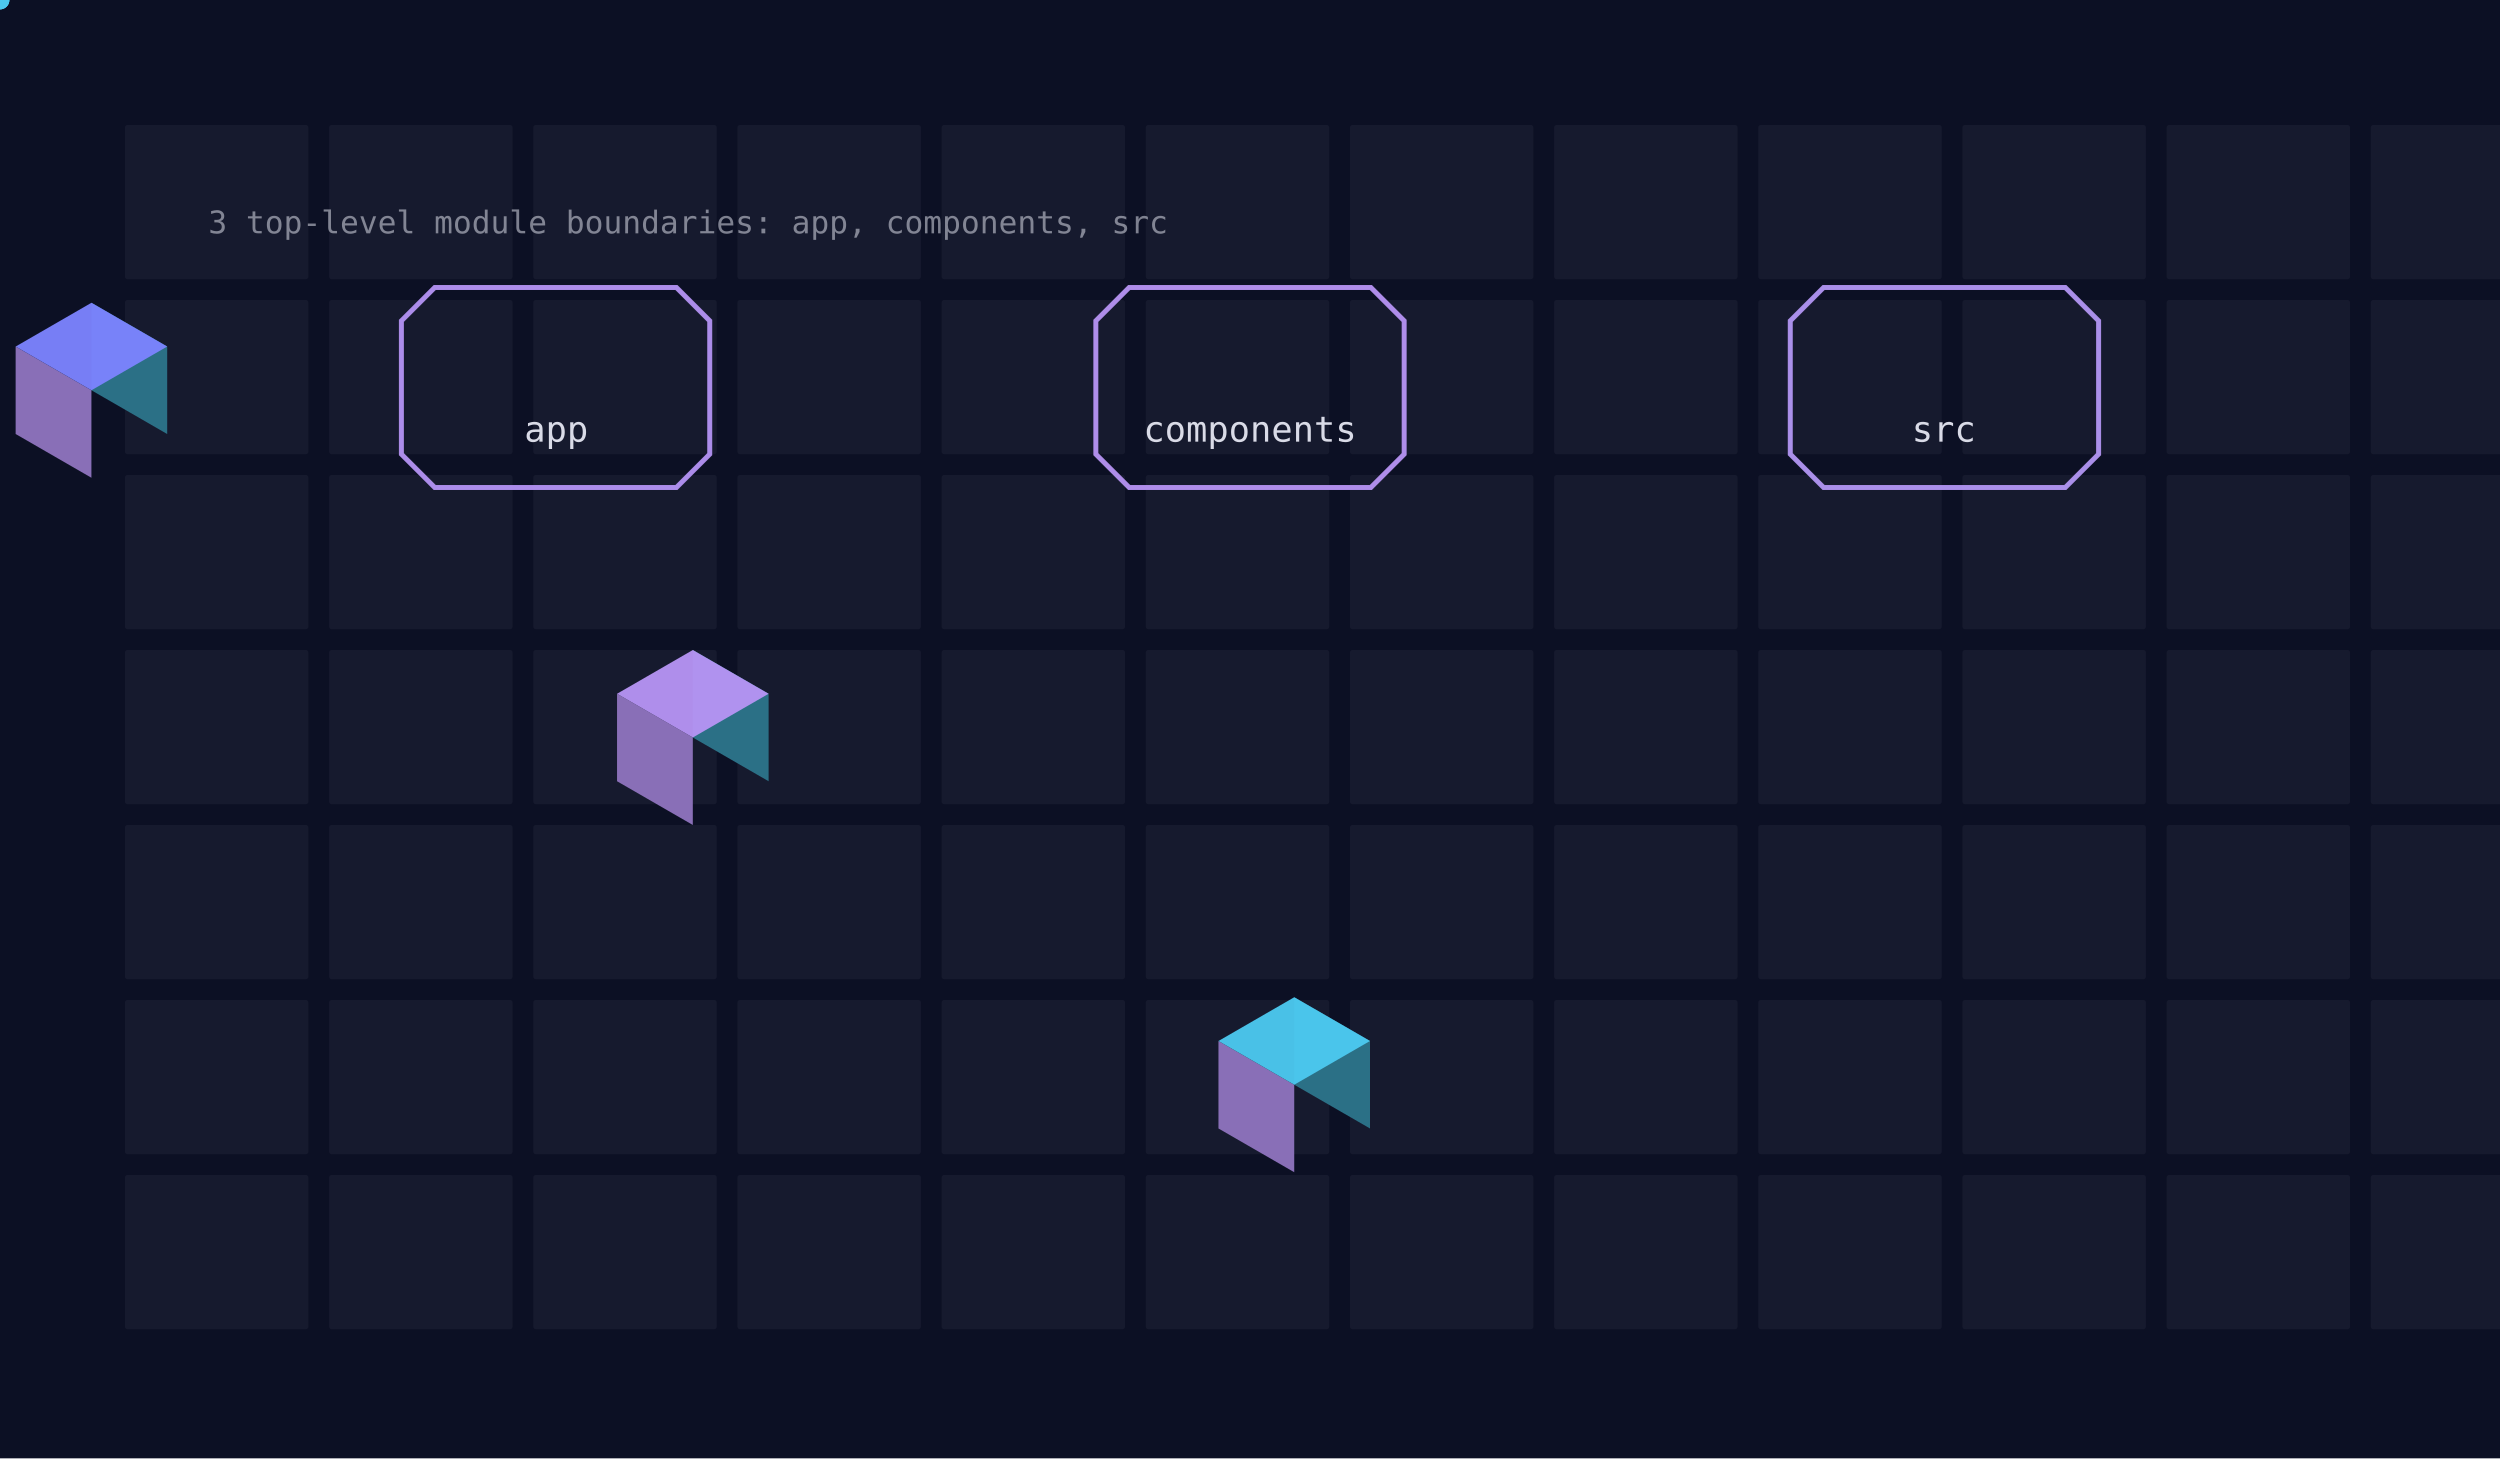
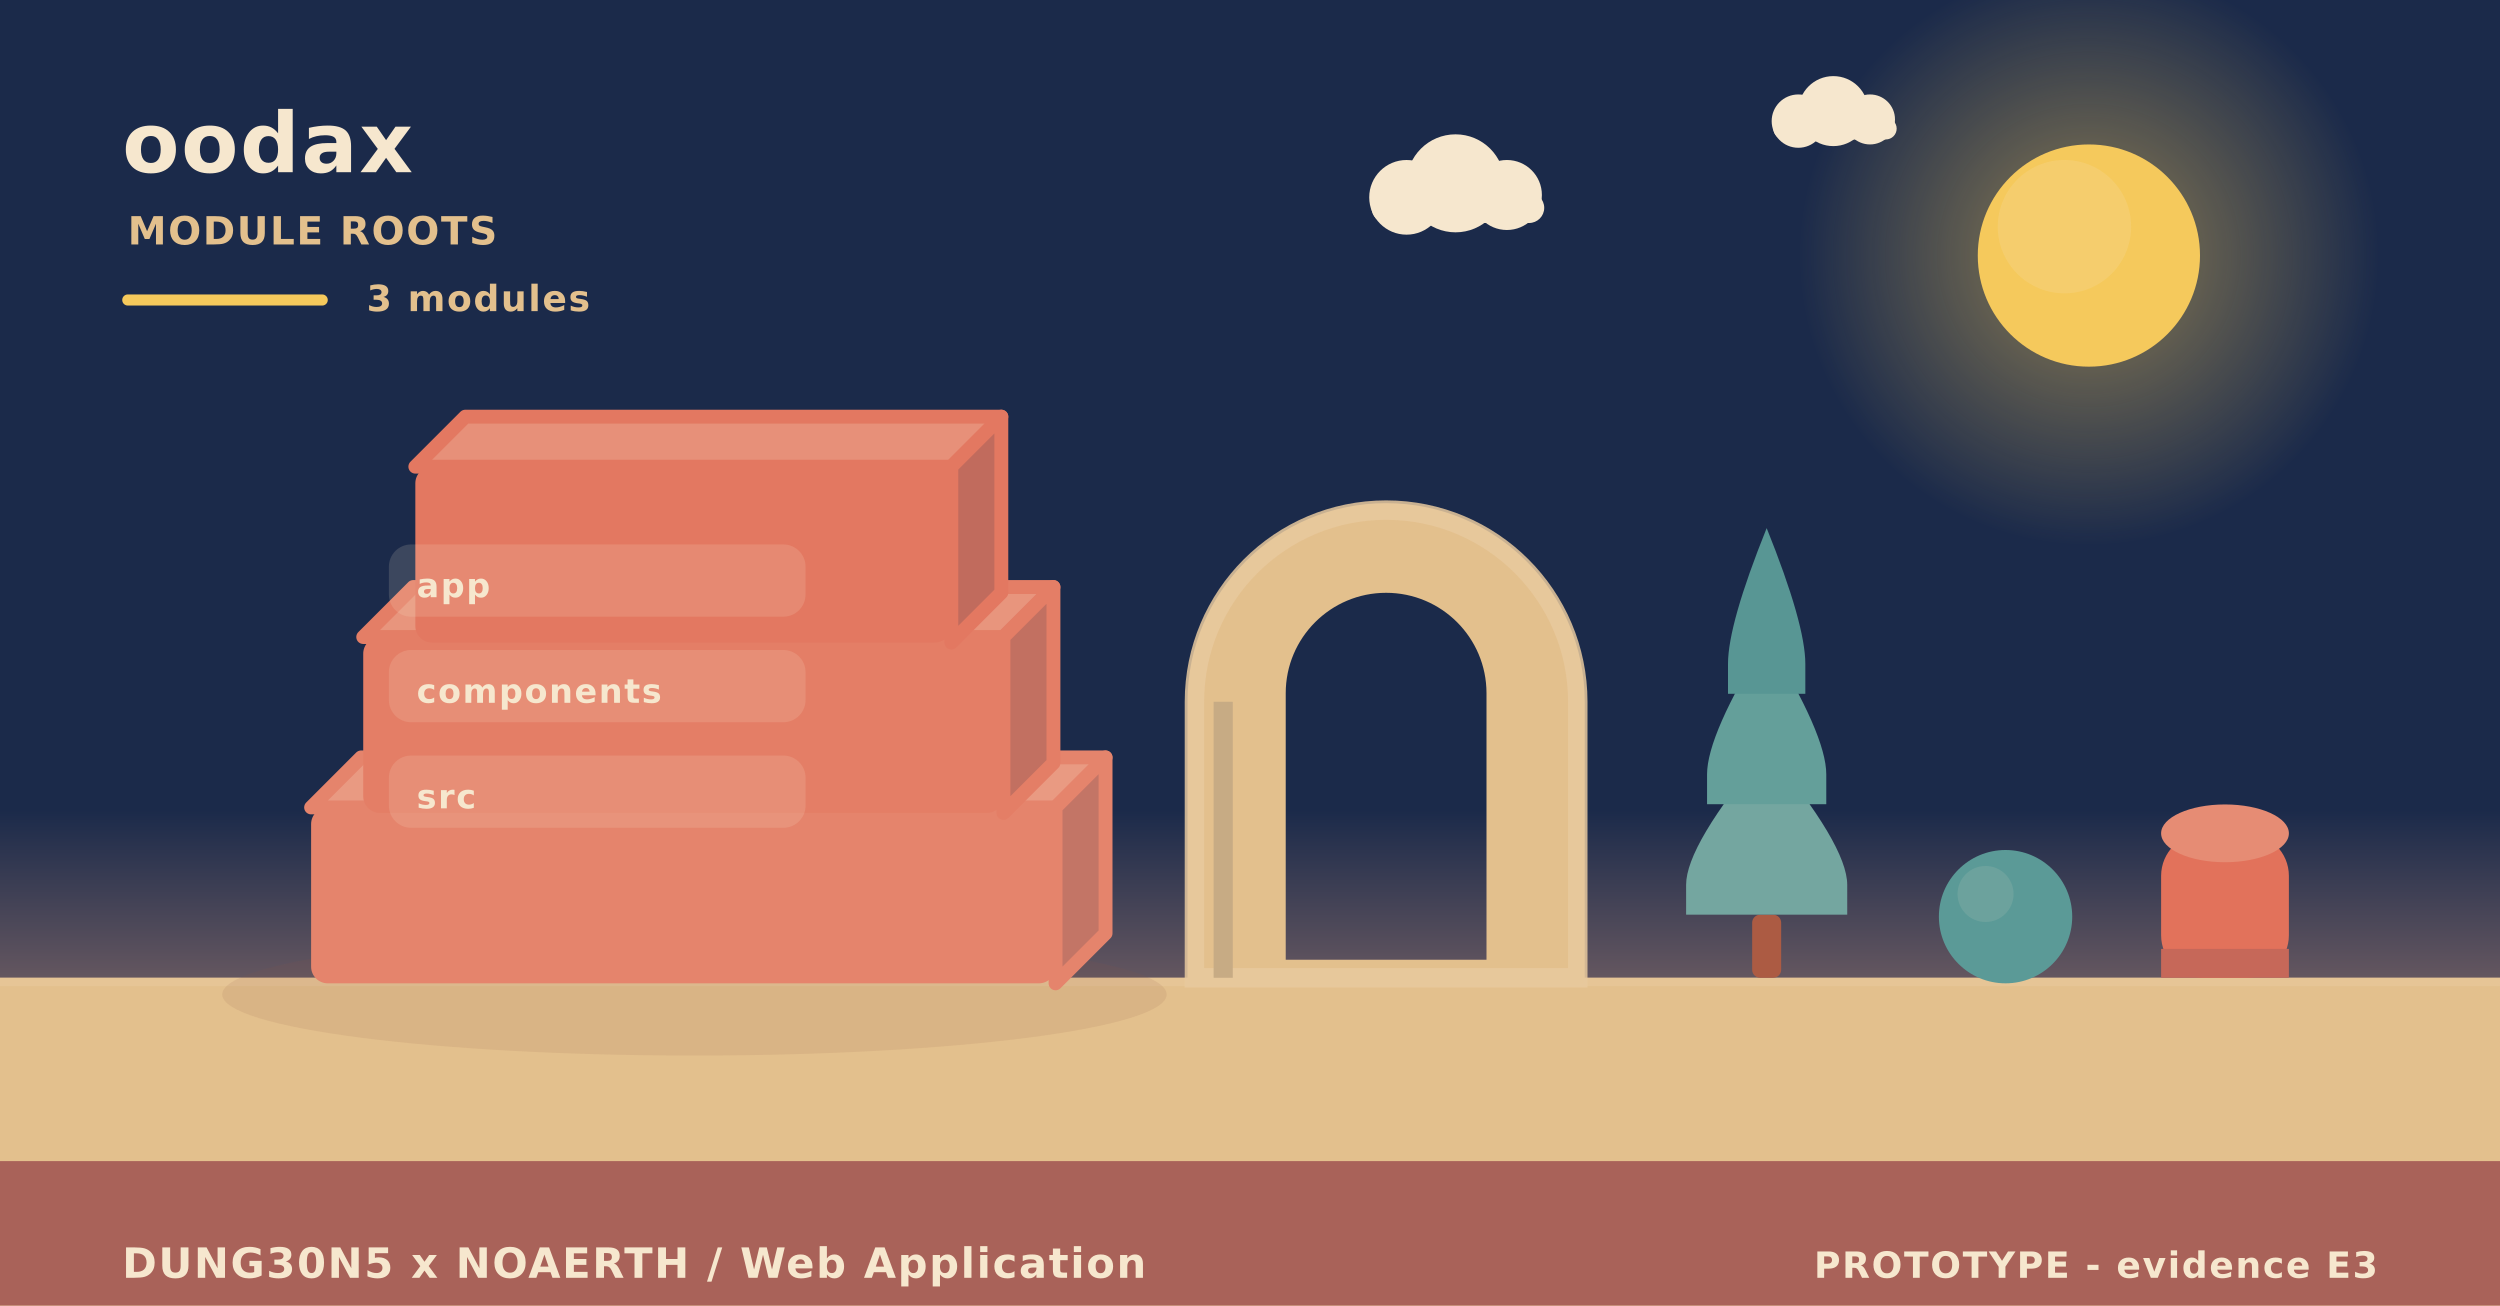
- <svg xmlns="http://www.w3.org/2000/svg" viewBox="0 0 1200 700" width="1200" height="700" role="img" aria-label="oodax architecture">
-   <rect width="1200" height="700" fill="#0c1024" />
-   <defs>
-     <linearGradient id="ga" x1="0" y1="0" x2="1" y2="1">
-       <stop offset="0%" stop-color="#7c83ff" />
-       <stop offset="100%" stop-color="#b794f4" />
-     </linearGradient>
-   </defs>
-   <rect x="60.00" y="60.00" width="88.00" height="74.00" rx="1.20" fill="#eef0fb" opacity="0.05" />
-   <rect x="158.00" y="60.00" width="88.00" height="74.00" rx="1.20" fill="#eef0fb" opacity="0.05" />
-   <rect x="256.00" y="60.00" width="88.00" height="74.00" rx="1.20" fill="#eef0fb" opacity="0.05" />
-   <rect x="354.00" y="60.00" width="88.00" height="74.00" rx="1.20" fill="#eef0fb" opacity="0.05" />
-   <rect x="452.00" y="60.00" width="88.00" height="74.00" rx="1.20" fill="#eef0fb" opacity="0.05" />
-   <rect x="550.00" y="60.00" width="88.00" height="74.00" rx="1.20" fill="#eef0fb" opacity="0.05" />
-   <rect x="648.00" y="60.00" width="88.00" height="74.00" rx="1.20" fill="#eef0fb" opacity="0.05" />
-   <rect x="746.00" y="60.00" width="88.00" height="74.00" rx="1.20" fill="#eef0fb" opacity="0.05" />
-   <rect x="844.00" y="60.00" width="88.00" height="74.00" rx="1.20" fill="#eef0fb" opacity="0.05" />
-   <rect x="942.00" y="60.00" width="88.00" height="74.00" rx="1.20" fill="#eef0fb" opacity="0.05" />
-   <rect x="1040.00" y="60.00" width="88.00" height="74.00" rx="1.20" fill="#eef0fb" opacity="0.05" />
-   <rect x="1138.00" y="60.00" width="88.00" height="74.00" rx="1.20" fill="#eef0fb" opacity="0.05" />
-   <rect x="60.00" y="144.00" width="88.00" height="74.00" rx="1.20" fill="#eef0fb" opacity="0.05" />
-   <rect x="158.00" y="144.00" width="88.00" height="74.00" rx="1.20" fill="#eef0fb" opacity="0.05" />
-   <rect x="256.00" y="144.00" width="88.00" height="74.00" rx="1.20" fill="#eef0fb" opacity="0.05" />
-   <rect x="354.00" y="144.00" width="88.00" height="74.00" rx="1.20" fill="#eef0fb" opacity="0.05" />
-   <rect x="452.00" y="144.00" width="88.00" height="74.00" rx="1.20" fill="#eef0fb" opacity="0.05" />
-   <rect x="550.00" y="144.00" width="88.00" height="74.00" rx="1.20" fill="#eef0fb" opacity="0.05" />
-   <rect x="648.00" y="144.00" width="88.00" height="74.00" rx="1.20" fill="#eef0fb" opacity="0.05" />
-   <rect x="746.00" y="144.00" width="88.00" height="74.00" rx="1.20" fill="#eef0fb" opacity="0.05" />
-   <rect x="844.00" y="144.00" width="88.00" height="74.00" rx="1.20" fill="#eef0fb" opacity="0.05" />
-   <rect x="942.00" y="144.00" width="88.00" height="74.00" rx="1.20" fill="#eef0fb" opacity="0.05" />
-   <rect x="1040.00" y="144.00" width="88.00" height="74.00" rx="1.20" fill="#eef0fb" opacity="0.05" />
-   <rect x="1138.00" y="144.00" width="88.00" height="74.00" rx="1.20" fill="#eef0fb" opacity="0.05" />
-   <rect x="60.00" y="228.00" width="88.00" height="74.00" rx="1.20" fill="#eef0fb" opacity="0.05" />
-   <rect x="158.00" y="228.00" width="88.00" height="74.00" rx="1.20" fill="#eef0fb" opacity="0.05" />
-   <rect x="256.00" y="228.00" width="88.00" height="74.00" rx="1.20" fill="#eef0fb" opacity="0.05" />
-   <rect x="354.00" y="228.00" width="88.00" height="74.00" rx="1.20" fill="#eef0fb" opacity="0.05" />
-   <rect x="452.00" y="228.00" width="88.00" height="74.00" rx="1.20" fill="#eef0fb" opacity="0.05" />
-   <rect x="550.00" y="228.00" width="88.00" height="74.00" rx="1.20" fill="#eef0fb" opacity="0.05" />
-   <rect x="648.00" y="228.00" width="88.00" height="74.00" rx="1.20" fill="#eef0fb" opacity="0.05" />
-   <rect x="746.00" y="228.00" width="88.00" height="74.00" rx="1.20" fill="#eef0fb" opacity="0.05" />
-   <rect x="844.00" y="228.00" width="88.00" height="74.00" rx="1.20" fill="#eef0fb" opacity="0.05" />
-   <rect x="942.00" y="228.00" width="88.00" height="74.00" rx="1.20" fill="#eef0fb" opacity="0.05" />
-   <rect x="1040.00" y="228.00" width="88.00" height="74.00" rx="1.20" fill="#eef0fb" opacity="0.05" />
-   <rect x="1138.00" y="228.00" width="88.00" height="74.00" rx="1.20" fill="#eef0fb" opacity="0.05" />
-   <rect x="60.00" y="312.00" width="88.00" height="74.00" rx="1.20" fill="#eef0fb" opacity="0.05" />
-   <rect x="158.00" y="312.00" width="88.00" height="74.00" rx="1.20" fill="#eef0fb" opacity="0.05" />
-   <rect x="256.00" y="312.00" width="88.00" height="74.00" rx="1.20" fill="#eef0fb" opacity="0.05" />
-   <rect x="354.00" y="312.00" width="88.00" height="74.00" rx="1.20" fill="#eef0fb" opacity="0.05" />
-   <rect x="452.00" y="312.00" width="88.00" height="74.00" rx="1.20" fill="#eef0fb" opacity="0.05" />
-   <rect x="550.00" y="312.00" width="88.00" height="74.00" rx="1.20" fill="#eef0fb" opacity="0.05" />
-   <rect x="648.00" y="312.00" width="88.00" height="74.00" rx="1.20" fill="#eef0fb" opacity="0.05" />
-   <rect x="746.00" y="312.00" width="88.00" height="74.00" rx="1.20" fill="#eef0fb" opacity="0.05" />
-   <rect x="844.00" y="312.00" width="88.00" height="74.00" rx="1.20" fill="#eef0fb" opacity="0.05" />
-   <rect x="942.00" y="312.00" width="88.00" height="74.00" rx="1.20" fill="#eef0fb" opacity="0.05" />
-   <rect x="1040.00" y="312.00" width="88.00" height="74.00" rx="1.20" fill="#eef0fb" opacity="0.05" />
-   <rect x="1138.00" y="312.00" width="88.00" height="74.00" rx="1.20" fill="#eef0fb" opacity="0.05" />
-   <rect x="60.00" y="396.00" width="88.00" height="74.00" rx="1.20" fill="#eef0fb" opacity="0.05" />
-   <rect x="158.00" y="396.00" width="88.00" height="74.00" rx="1.20" fill="#eef0fb" opacity="0.05" />
-   <rect x="256.00" y="396.00" width="88.00" height="74.00" rx="1.20" fill="#eef0fb" opacity="0.05" />
-   <rect x="354.00" y="396.00" width="88.00" height="74.00" rx="1.20" fill="#eef0fb" opacity="0.05" />
-   <rect x="452.00" y="396.00" width="88.00" height="74.00" rx="1.20" fill="#eef0fb" opacity="0.05" />
-   <rect x="550.00" y="396.00" width="88.00" height="74.00" rx="1.20" fill="#eef0fb" opacity="0.05" />
-   <rect x="648.00" y="396.00" width="88.00" height="74.00" rx="1.20" fill="#eef0fb" opacity="0.05" />
-   <rect x="746.00" y="396.00" width="88.00" height="74.00" rx="1.20" fill="#eef0fb" opacity="0.05" />
-   <rect x="844.00" y="396.00" width="88.00" height="74.00" rx="1.20" fill="#eef0fb" opacity="0.05" />
-   <rect x="942.00" y="396.00" width="88.00" height="74.00" rx="1.20" fill="#eef0fb" opacity="0.05" />
-   <rect x="1040.00" y="396.00" width="88.00" height="74.00" rx="1.20" fill="#eef0fb" opacity="0.05" />
-   <rect x="1138.00" y="396.00" width="88.00" height="74.00" rx="1.20" fill="#eef0fb" opacity="0.05" />
-   <rect x="60.00" y="480.00" width="88.00" height="74.00" rx="1.20" fill="#eef0fb" opacity="0.05" />
-   <rect x="158.00" y="480.00" width="88.00" height="74.00" rx="1.20" fill="#eef0fb" opacity="0.05" />
-   <rect x="256.00" y="480.00" width="88.00" height="74.00" rx="1.20" fill="#eef0fb" opacity="0.05" />
-   <rect x="354.00" y="480.00" width="88.00" height="74.00" rx="1.20" fill="#eef0fb" opacity="0.05" />
-   <rect x="452.00" y="480.00" width="88.00" height="74.00" rx="1.20" fill="#eef0fb" opacity="0.05" />
-   <rect x="550.00" y="480.00" width="88.00" height="74.00" rx="1.20" fill="#eef0fb" opacity="0.05" />
-   <rect x="648.00" y="480.00" width="88.00" height="74.00" rx="1.20" fill="#eef0fb" opacity="0.05" />
-   <rect x="746.00" y="480.00" width="88.00" height="74.00" rx="1.20" fill="#eef0fb" opacity="0.05" />
-   <rect x="844.00" y="480.00" width="88.00" height="74.00" rx="1.20" fill="#eef0fb" opacity="0.05" />
-   <rect x="942.00" y="480.00" width="88.00" height="74.00" rx="1.20" fill="#eef0fb" opacity="0.05" />
-   <rect x="1040.00" y="480.00" width="88.00" height="74.00" rx="1.20" fill="#eef0fb" opacity="0.05" />
-   <rect x="1138.00" y="480.00" width="88.00" height="74.00" rx="1.20" fill="#eef0fb" opacity="0.05" />
-   <rect x="60.00" y="564.00" width="88.00" height="74.00" rx="1.20" fill="#eef0fb" opacity="0.05" />
-   <rect x="158.00" y="564.00" width="88.00" height="74.00" rx="1.20" fill="#eef0fb" opacity="0.05" />
-   <rect x="256.00" y="564.00" width="88.00" height="74.00" rx="1.20" fill="#eef0fb" opacity="0.05" />
-   <rect x="354.00" y="564.00" width="88.00" height="74.00" rx="1.20" fill="#eef0fb" opacity="0.05" />
-   <rect x="452.00" y="564.00" width="88.00" height="74.00" rx="1.20" fill="#eef0fb" opacity="0.05" />
-   <rect x="550.00" y="564.00" width="88.00" height="74.00" rx="1.20" fill="#eef0fb" opacity="0.05" />
-   <rect x="648.00" y="564.00" width="88.00" height="74.00" rx="1.20" fill="#eef0fb" opacity="0.05" />
-   <rect x="746.00" y="564.00" width="88.00" height="74.00" rx="1.20" fill="#eef0fb" opacity="0.05" />
-   <rect x="844.00" y="564.00" width="88.00" height="74.00" rx="1.20" fill="#eef0fb" opacity="0.05" />
-   <rect x="942.00" y="564.00" width="88.00" height="74.00" rx="1.20" fill="#eef0fb" opacity="0.05" />
-   <rect x="1040.00" y="564.00" width="88.00" height="74.00" rx="1.20" fill="#eef0fb" opacity="0.05" />
-   <rect x="1138.00" y="564.00" width="88.00" height="74.00" rx="1.20" fill="#eef0fb" opacity="0.05" />
-   <path d="M208.67,138.00 H324.67 L340.67,154.00 V218.00 L324.67,234.00 H208.67 L192.67,218.00 V154.00 Z" fill="none" stroke="rgba(124,131,255,0.550)" stroke-width="1.80" opacity="0.90" />
-   <polygon points="43.88,187.33 80.25,208.33 80.25,166.33 43.88,145.33" fill="#2c758b" opacity="0.95" />
-   <polygon points="7.51,208.33 43.88,229.33 43.88,187.33 7.51,166.33" fill="#8f73be" opacity="0.95" />
-   <polygon points="43.88,145.33 80.25,166.33 43.88,187.33 7.51,166.33" fill="#7c83ff" opacity="0.95" />
-   <text x="267" y="212" font-family="ui-monospace,Menlo,monospace" font-size="17" fill="rgba(238,240,251,0.900)" text-anchor="middle">app</text>
+ <svg xmlns="http://www.w3.org/2000/svg" width="900" height="470" viewBox="0 0 900 470" role="img" aria-label="oodax - how it is built">
+   <linearGradient id="skya" x1="0" y1="0" x2="0" y2="1">
+     <stop offset="0" stop-color="#1b2a4a" />
+     <stop offset="0.62" stop-color="#1b2a4a" />
+     <stop offset="1" stop-color="#f3ad8a" />
+   </linearGradient>
+   <rect width="900" height="470" fill="url(#skya)" />
+   <radialGradient id="suna">
+     <stop offset="0.35" stop-color="#f5c95c" stop-opacity="0.34" />
+     <stop offset="1" stop-color="#f5c95c" stop-opacity="0" />
+   </radialGradient>
+   <circle cx="752" cy="92" r="104" fill="url(#suna)" />
+   <circle cx="752" cy="92" r="40" fill="#f5c95c" />
+   <circle cx="743.2" cy="81.6" r="24" fill="#f5d27e" opacity="0.5" />
  <g>
-     <path d="M208.67,138.00 H324.67 L340.67,154.00 V218.00 L324.67,234.00 H208.67 L192.67,218.00 V154.00 Z" fill="none" stroke="#b794f4" stroke-width="2.40" opacity="0.90" />
-     <animate attributeName="opacity" values="0.25;1.0;0.25" dur="18.3s" begin="0.0s" repeatCount="indefinite" />
+     <circle cx="524" cy="66" r="17.64" fill="#f6e7ce" />
+     <circle cx="506.36" cy="71.04" r="13.44" fill="#f6e7ce" />
+     <circle cx="542.48" cy="70.2" r="12.6" fill="#f6e7ce" />
+     <rect x="493.76" y="69.36" width="62.16" height="10.92" rx="5.46" fill="#f6e7ce" />
+     <animateTransform attributeName="transform" type="translate" values="0 0;24 0;0 0" dur="36s" begin="0s" repeatCount="indefinite" />
  </g>
-   <g opacity="0.9">
-     <circle cx="0.00" cy="0.00" r="4.50" fill="#4cc9f0" opacity="1.00" />
-     <animateTransform attributeName="transform" type="translate" values="266.67,184.00 600.00,184.00" dur="6.1s" begin="0.0s" repeatCount="indefinite" />
-     <animateTransform attributeName="transform" type="translate" values="600.00,184.00 266.67,184.00" dur="6.1s" begin="3.05s" repeatCount="indefinite" />
+   <g>
+     <circle cx="660" cy="40" r="12.6" fill="#f6e7ce" />
+     <circle cx="647.4" cy="43.6" r="9.6" fill="#f6e7ce" />
+     <circle cx="673.2" cy="43" r="9" fill="#f6e7ce" />
+     <rect x="638.4" y="42.4" width="44.4" height="7.8" rx="3.9" fill="#f6e7ce" />
+     <animateTransform attributeName="transform" type="translate" values="0 0;-18 0;0 0" dur="46s" begin="3s" repeatCount="indefinite" />
  </g>
-   <path d="M542.00,138.00 H658.00 L674.00,154.00 V218.00 L658.00,234.00 H542.00 L526.00,218.00 V154.00 Z" fill="none" stroke="rgba(183,148,244,0.550)" stroke-width="1.80" opacity="0.90" />
-   <polygon points="332.55,354.00 368.93,375.00 368.93,333.00 332.55,312.00" fill="#2c758b" opacity="0.95" />
-   <polygon points="296.18,375.00 332.55,396.00 332.55,354.00 296.18,333.00" fill="#8f73be" opacity="0.95" />
-   <polygon points="332.55,312.00 368.93,333.00 332.55,354.00 296.18,333.00" fill="#b794f4" opacity="0.95" />
-   <text x="600" y="212" font-family="ui-monospace,Menlo,monospace" font-size="17" fill="rgba(238,240,251,0.900)" text-anchor="middle">components</text>
+   <rect x="0" y="352" width="900" height="118" fill="#e3c08d" />
+   <rect x="0" y="352" width="900" height="3" fill="#e6c596" />
+   <text x="44" y="62" font-family="Verdana,DejaVu Sans,sans-serif" font-size="30" font-weight="700" letter-spacing="0.6" fill="#f6e7ce" text-anchor="start">oodax</text>
+   <text x="46" y="88" font-family="Verdana,DejaVu Sans,sans-serif" font-size="14" font-weight="700" letter-spacing="0.6" fill="#e3c08d" text-anchor="start">MODULE ROOTS</text>
+   <rect x="44" y="106" width="74" height="4" rx="2" fill="#f5c95c" />
+   <text x="132" y="112" font-family="Verdana,DejaVu Sans,sans-serif" font-size="13" font-weight="700" letter-spacing="0.6" fill="#e3c08d" text-anchor="start">3 modules</text>
+   <ellipse cx="250" cy="358" rx="170" ry="22" fill="rgba(138,90,68,0.11)" />
+   <path d="M112,290.67 L380,290.67 L398,272.67 L130,272.67 Z" fill="#e99a82" stroke="#e5846c" stroke-width="5" stroke-linejoin="round" />
+   <path d="M380,290.67 L398,272.67 L398,336 L380,354 Z" fill="#c37566" stroke="#e5846c" stroke-width="5" stroke-linejoin="round" />
+   <rect x="112" y="290.67" width="268" height="63.33" rx="6" fill="#e5846c" />
+   <path d="M130.76,229.33 L361.24,229.33 L379.24,211.33 L148.76,211.33 Z" fill="#e8957d" stroke="#e47e66" stroke-width="5" stroke-linejoin="round" />
+   <path d="M361.24,229.33 L379.24,211.33 L379.24,274.67 L361.24,292.67 Z" fill="#c27061" stroke="#e47e66" stroke-width="5" stroke-linejoin="round" />
+   <rect x="130.76" y="229.33" width="230.48" height="63.33" rx="6" fill="#e47e66" />
+   <path d="M149.52,168 L342.48,168 L360.48,150 L167.52,150 Z" fill="#e79079" stroke="#e37861" stroke-width="5" stroke-linejoin="round" />
+   <path d="M342.48,168 L360.48,150 L360.48,213.33 L342.48,231.33 Z" fill="#c16b5d" stroke="#e37861" stroke-width="5" stroke-linejoin="round" />
+   <rect x="149.52" y="168" width="192.96" height="63.33" rx="6" fill="#e37861" />
+   <rect x="140" y="196" width="150" height="26" rx="8" fill="rgba(246,231,206,0.16)" opacity="0.94" />
  <g>
-     <path d="M542.00,138.00 H658.00 L674.00,154.00 V218.00 L658.00,234.00 H542.00 L526.00,218.00 V154.00 Z" fill="none" stroke="#b794f4" stroke-width="2.40" opacity="0.90" />
-     <animate attributeName="opacity" values="0.25;1.0;0.25" dur="18.3s" begin="0.45s" repeatCount="indefinite" />
+     <text x="150" y="215" font-family="Verdana,DejaVu Sans,sans-serif" font-size="12" font-weight="700" letter-spacing="0.6" fill="#f6e7ce" text-anchor="start">app</text>
+     <animateTransform attributeName="transform" type="translate" values="0 10;0 0" dur="0.7s" begin="0.3s" fill="freeze" />
  </g>
-   <g opacity="0.9">
-     <circle cx="0.00" cy="0.00" r="4.50" fill="#4cc9f0" opacity="1.00" />
-     <animateTransform attributeName="transform" type="translate" values="600.00,184.00 933.33,184.00" dur="6.1s" begin="0.3s" repeatCount="indefinite" />
-     <animateTransform attributeName="transform" type="translate" values="933.33,184.00 600.00,184.00" dur="6.1s" begin="3.35s" repeatCount="indefinite" />
+   <rect x="140" y="234" width="150" height="26" rx="8" fill="rgba(246,231,206,0.16)" opacity="0.94" />
+   <g>
+     <text x="150" y="253" font-family="Verdana,DejaVu Sans,sans-serif" font-size="12" font-weight="700" letter-spacing="0.6" fill="#f6e7ce" text-anchor="start">components</text>
+     <animateTransform attributeName="transform" type="translate" values="0 10;0 0" dur="0.7s" begin="0.5s" fill="freeze" />
  </g>
-   <path d="M875.33,138.00 H991.33 L1007.33,154.00 V218.00 L991.33,234.00 H875.33 L859.33,218.00 V154.00 Z" fill="none" stroke="rgba(76,201,240,0.550)" stroke-width="1.80" opacity="0.90" />
-   <polygon points="621.23,520.67 657.60,541.67 657.60,499.67 621.23,478.67" fill="#2c758b" opacity="0.95" />
-   <polygon points="584.86,541.67 621.23,562.67 621.23,520.67 584.86,499.67" fill="#8f73be" opacity="0.95" />
-   <polygon points="621.23,478.67 657.60,499.67 621.23,520.67 584.86,499.67" fill="#4cc9f0" opacity="0.95" />
-   <text x="933" y="212" font-family="ui-monospace,Menlo,monospace" font-size="17" fill="rgba(238,240,251,0.900)" text-anchor="middle">src</text>
+   <rect x="140" y="272" width="150" height="26" rx="8" fill="rgba(246,231,206,0.16)" opacity="0.94" />
  <g>
-     <path d="M875.33,138.00 H991.33 L1007.33,154.00 V218.00 L991.33,234.00 H875.33 L859.33,218.00 V154.00 Z" fill="none" stroke="#b794f4" stroke-width="2.40" opacity="0.90" />
-     <animate attributeName="opacity" values="0.25;1.0;0.25" dur="18.3s" begin="0.9s" repeatCount="indefinite" />
+     <text x="150" y="291" font-family="Verdana,DejaVu Sans,sans-serif" font-size="12" font-weight="700" letter-spacing="0.6" fill="#f6e7ce" text-anchor="start">src</text>
+     <animateTransform attributeName="transform" type="translate" values="0 10;0 0" dur="0.7s" begin="0.7s" fill="freeze" />
  </g>
-   <g opacity="0.9">
-     <circle cx="0.00" cy="0.00" r="4.50" fill="#4cc9f0" opacity="1.00" />
-     <animateTransform attributeName="transform" type="translate" values="933.33,184.00 933.33,184.00" dur="6.1s" begin="0.6s" repeatCount="indefinite" />
-     <animateTransform attributeName="transform" type="translate" values="933.33,184.00 933.33,184.00" dur="6.1s" begin="3.65s" repeatCount="indefinite" />
-   </g>
-   <text x="100" y="112" font-family="ui-monospace,Menlo,monospace" font-size="15" fill="rgba(238,240,251,0.500)">3 top-level module boundaries: app, components, src</text>
+   <path d="M430,352 L430,252.64 A69,69 0 0 1 568,252.64 L568,352 Z M460.36,348 L460.36,249.55 A38.64,38.64 0 0 1 537.64,249.55 L537.64,348 Z" fill="#e3c08d" fill-rule="evenodd" stroke="#e3c08d" stroke-width="5" stroke-linejoin="round" />
+   <path d="M430,352 L430,252.64 A69,69 0 0 1 568,252.64 L568,352 Z" fill="none" stroke="#e8c99d" stroke-width="7" stroke-linecap="round" opacity="0.85" />
+   <rect x="436.9" y="252.64" width="6.9" height="99.36" fill="#c7ab84" />
+   <rect x="630.78" y="329.28" width="10.44" height="22.72" rx="2.9" fill="#ac5b43" />
+   <path d="M636,269.64 Q607,304.23 607,318.54 Q607,329.28 607,329.28 L665,329.28 Q665,329.28 665,318.54 Q665,304.23 636,269.64 Z" fill="#74a6a0" />
+   <path d="M636,229.88 Q614.54,264.47 614.54,278.78 Q614.54,289.52 614.54,289.52 L657.46,289.52 Q657.46,289.52 657.46,278.78 Q657.46,264.47 636,229.88 Z" fill="#649f9a" />
+   <path d="M636,190.12 Q622.08,224.71 622.08,239.02 Q622.08,249.76 622.08,249.76 L649.92,249.76 Q649.92,249.76 649.92,239.02 Q649.92,224.71 636,190.12 Z" fill="#589694" />
+   <circle cx="722" cy="330" r="24" fill="#5b9a97" />
+   <circle cx="714.8" cy="321.84" r="10.08" fill="#7aa9a2" opacity="0.55" />
+   <rect x="778" y="300" width="46" height="52" rx="15.33" fill="#e2725b" />
+   <ellipse cx="801" cy="300" rx="23" ry="10.4" fill="#e68c74" />
+   <rect x="778" y="341.6" width="46" height="10.4" fill="#c66859" />
+   <rect x="0" y="418" width="900" height="52" rx="0" fill="#a65c56" opacity="0.94" />
+   <text x="44" y="460" font-family="Verdana,DejaVu Sans,sans-serif" font-size="15" font-weight="700" letter-spacing="0.6" fill="#f6e7ce" text-anchor="start">DUNG30N5 x NOAERTH  /  Web Application</text>
+   <text x="856" y="460" font-family="Verdana,DejaVu Sans,sans-serif" font-size="13" font-weight="700" letter-spacing="0.6" fill="#f6e7ce" text-anchor="end">PROTOTYPE  -  evidence E3</text>
</svg>
